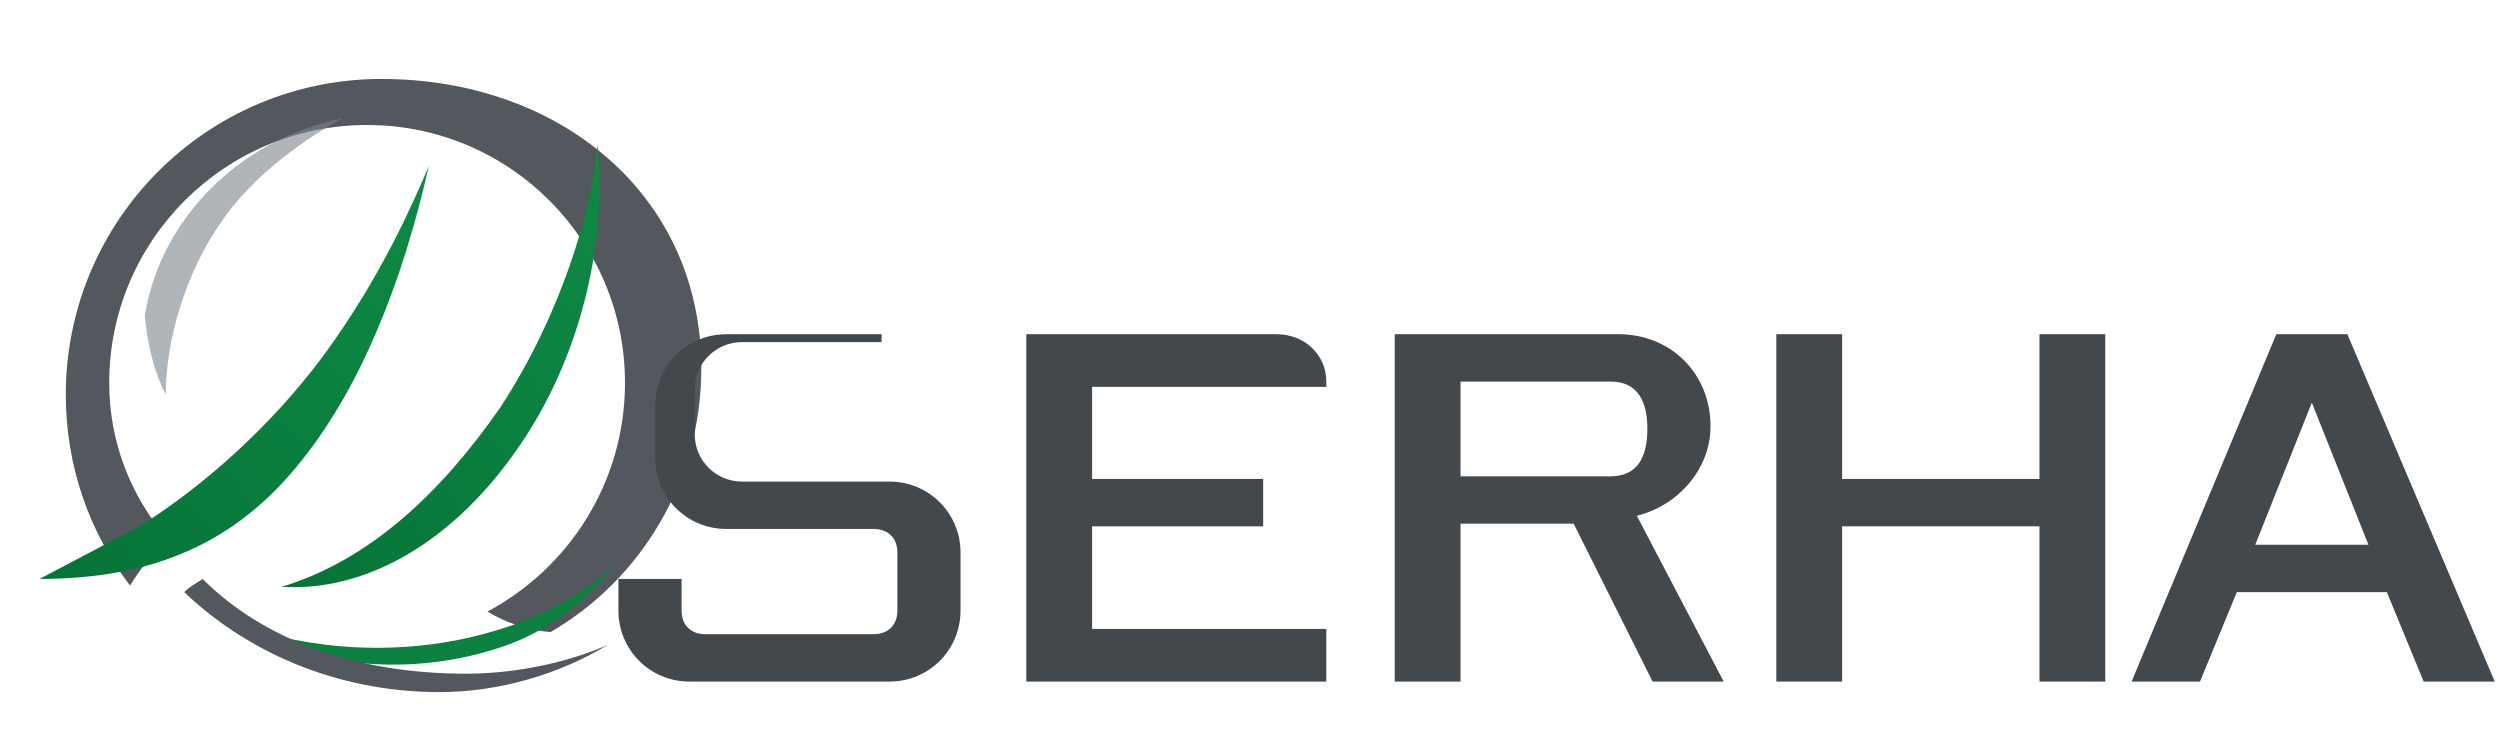
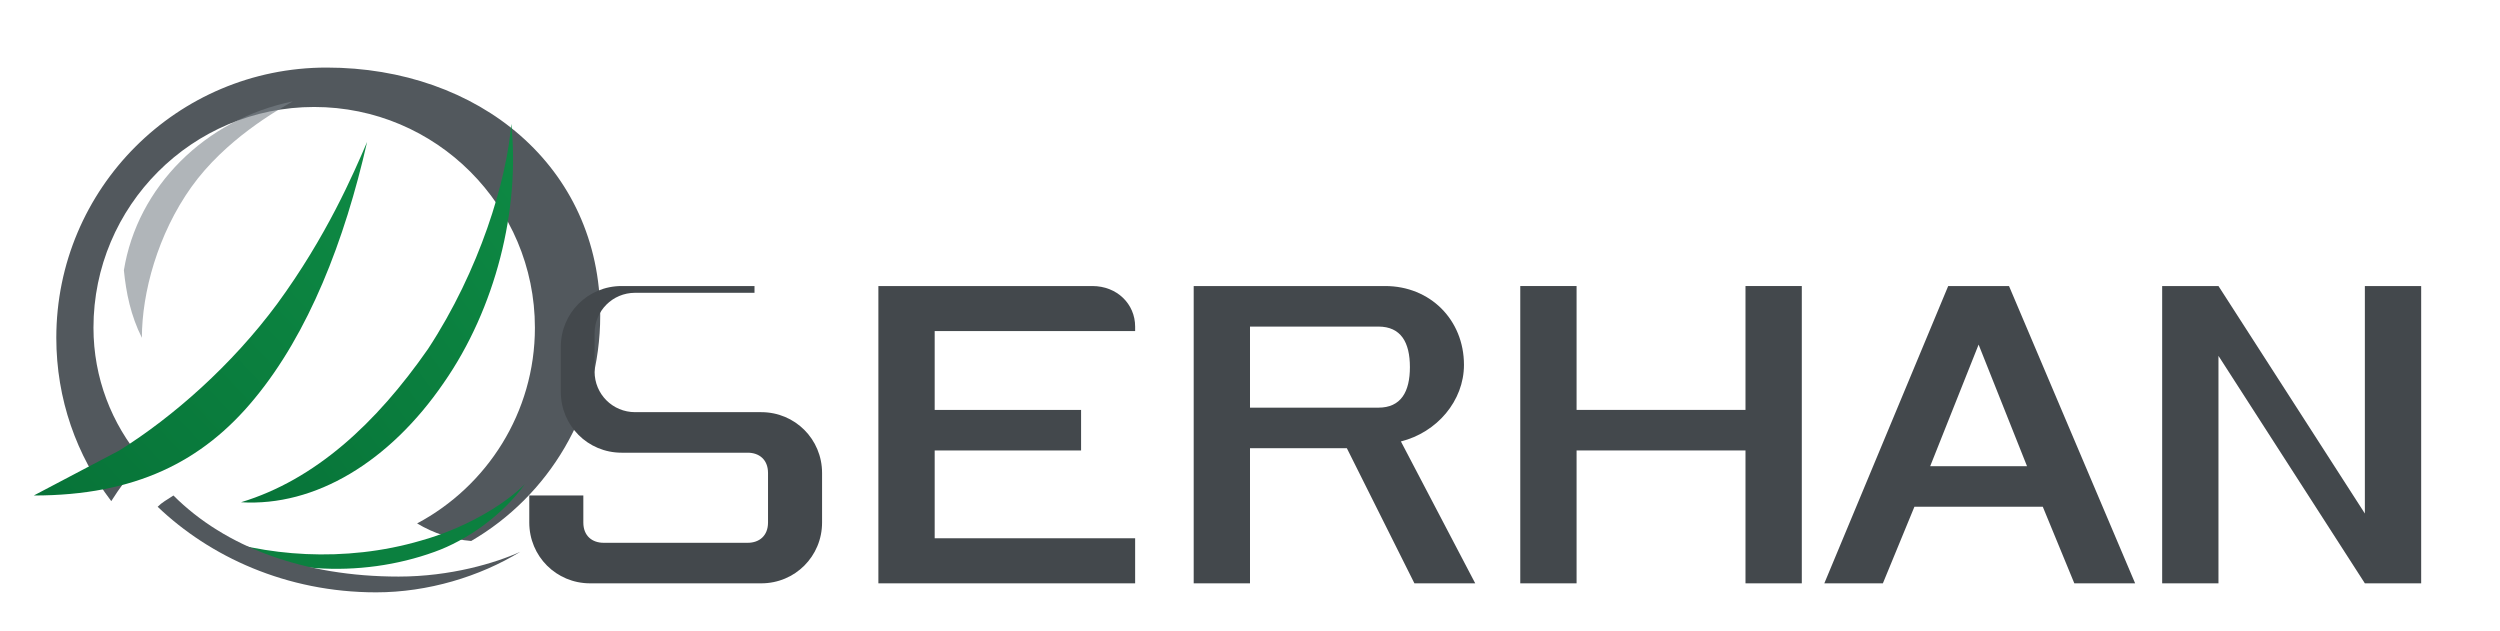
- <svg xmlns="http://www.w3.org/2000/svg" viewBox="0 0 950 280" fill="none" width="100%" height="100%">
+ <svg xmlns="http://www.w3.org/2000/svg" viewBox="0 0 1110 280" fill="none" width="100%" height="100%">
  <defs>
    <linearGradient id="serhanGreen" x1="0%" y1="100%" x2="100%" y2="0%">
      <stop offset="0%" stop-color="#077338" />
      <stop offset="100%" stop-color="#0E8A44" />
    </linearGradient>
    <linearGradient id="serhanGray" x1="0%" y1="0%" x2="100%" y2="100%">
      <stop offset="0%" stop-color="#43484C" />
      <stop offset="100%" stop-color="#555B60" />
    </linearGradient>
  </defs>
  <g transform="translate(15, 15)">
    <path d="M 130 15           C 63.7 15 10 68.7 10 135           C 10 162.2 19 187.3 34.4 207.5           C 37.8 202.1 42.4 195.8 48 189           C 34.6 173.2 26.5 152.8 26.5 130.5           C 26.5 76.4 70.4 32.5 124.5 32.5           C 178.6 32.5 222.5 76.4 222.5 130.5           C 222.5 168.2 201.2 200.9 170.2 217.4           C 177.5 221.8 185.8 224.5 194.2 225.2           C 228.6 205.2 251.5 167.8 251.5 125           C 251.5 58.7 197.3 15 130 15 Z" fill="#52585D" />
    <path d="M 40 105           C 46 68 76 38 115 30           C 108 34 85 47 70 68           C 55 89 48 115 48 135           C 43 125 41 115 40 105 Z" fill="#7B838A" opacity="0.6" />
    <path d="M 75 222           C 105 240 145 242 178 230           C 192 225 208 214 218 200           C 208 210 190 220 172 225           C 138 235 102 232 75 222 Z" fill="#0B803F" />
    <path d="M 55 210           C 78 232 112 248 152 248           C 175 248 198 241 216 230           C 205 235 185 241 162 241           C 120 241 85 228 62 205           C 59 207 57 208 55 210 Z" fill="#52585D" />
    <path d="M 0 205           C 45 205 75 190 98 162           C 122 133 138 92 148 48           C 142 62 130 90 108 120           C 88 147 62 170 38 185           L 0 205 Z" fill="url(#serhanGreen)" />
    <path d="M 92 208           C 125 210 158 190 182 155           C 205 122 216 78 212 40           C 210 65 198 105 175 140           C 152 173 125 198 92 208 Z" fill="url(#serhanGreen)" />
  </g>
  <g fill="#43484C">
    <path d="M 335 130           L 282 130           C 272 130 264 138 264 148           L 264 165           C 264 175 272 183 282 183           L 338 183           C 353 183 365 195 365 210           L 365 232           C 365 247 353 259 338 259           L 262 259           C 247 259 235 247 235 232           L 235 220           L 259 220           L 259 232           C 259 238 263 241 268 241           L 332 241           C 337 241 341 238 341 232           L 341 210           C 341 204 337 201 332 201           L 276 201           C 261 201 249 189 249 174           L 249 154           C 249 139 261 127 276 127           L 335 127           Z" />
    <path d="M 390 127           L 485 127           C 496 127 504 135 504 145           L 504 147           L 415 147           L 415 182           L 480 182           L 480 200           L 415 200           L 415 239           L 504 239           L 504 259           L 390 259           Z" />
    <path d="M 530 127           L 615 127           C 635 127 650 142 650 162           C 650 178 638 192 622 196           L 655 259           L 628 259           L 598 199           L 555 199           L 555 259           L 530 259           Z          M 555 145           L 555 181           L 612 181           C 622 181 626 174 626 163           C 626 152 622 145 612 145           Z" />
    <path d="M 675 127           L 700 127           L 700 182           L 775 182           L 775 127           L 800 127           L 800 259           L 775 259           L 775 200           L 700 200           L 700 259           L 675 259           Z" />
    <path d="M 865 127           L 892 127           L 948 259           L 921 259           L 907 225           L 850 225           L 836 259           L 810 259           Z          M 857 207           L 900 207           L 878.5 153           Z" />
    <path d="M 975 127           L 1000 127           L 1065 228           L 1065 127           L 1090 127           L 1090 259           L 1065 259           L 1000 158           L 1000 259           L 975 259           Z" transform="translate(-15, 0)" />
  </g>
</svg>
